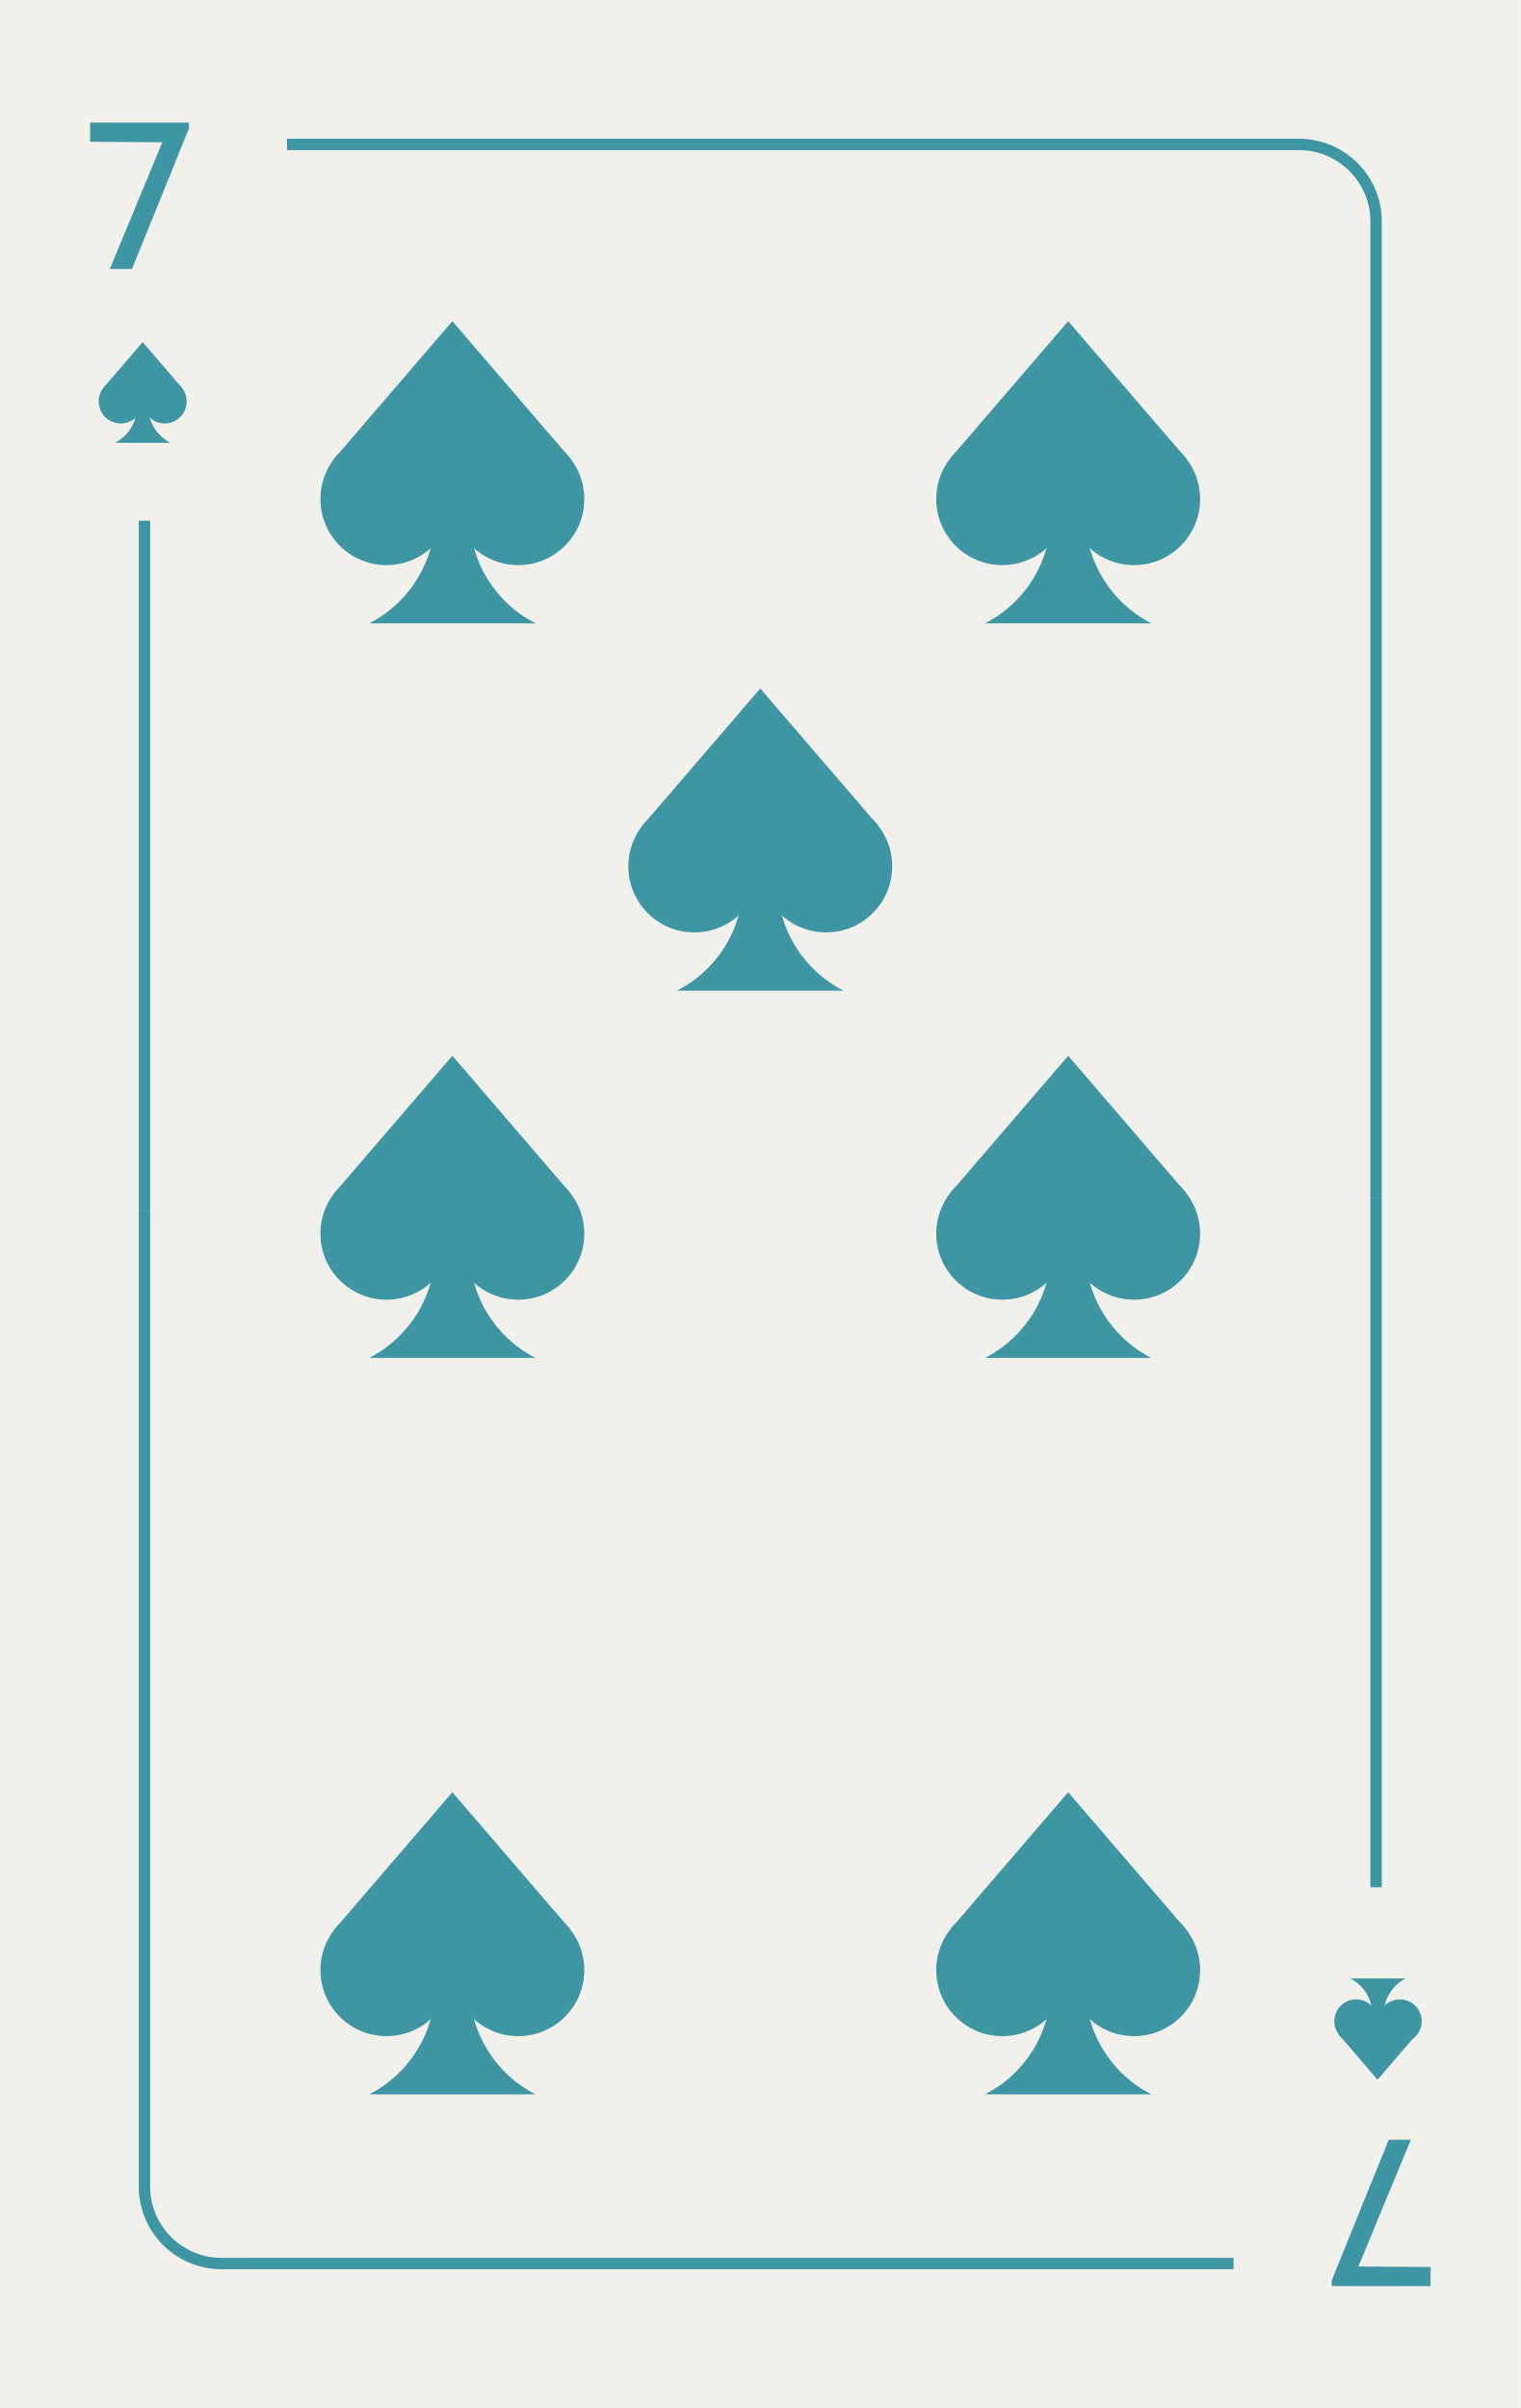
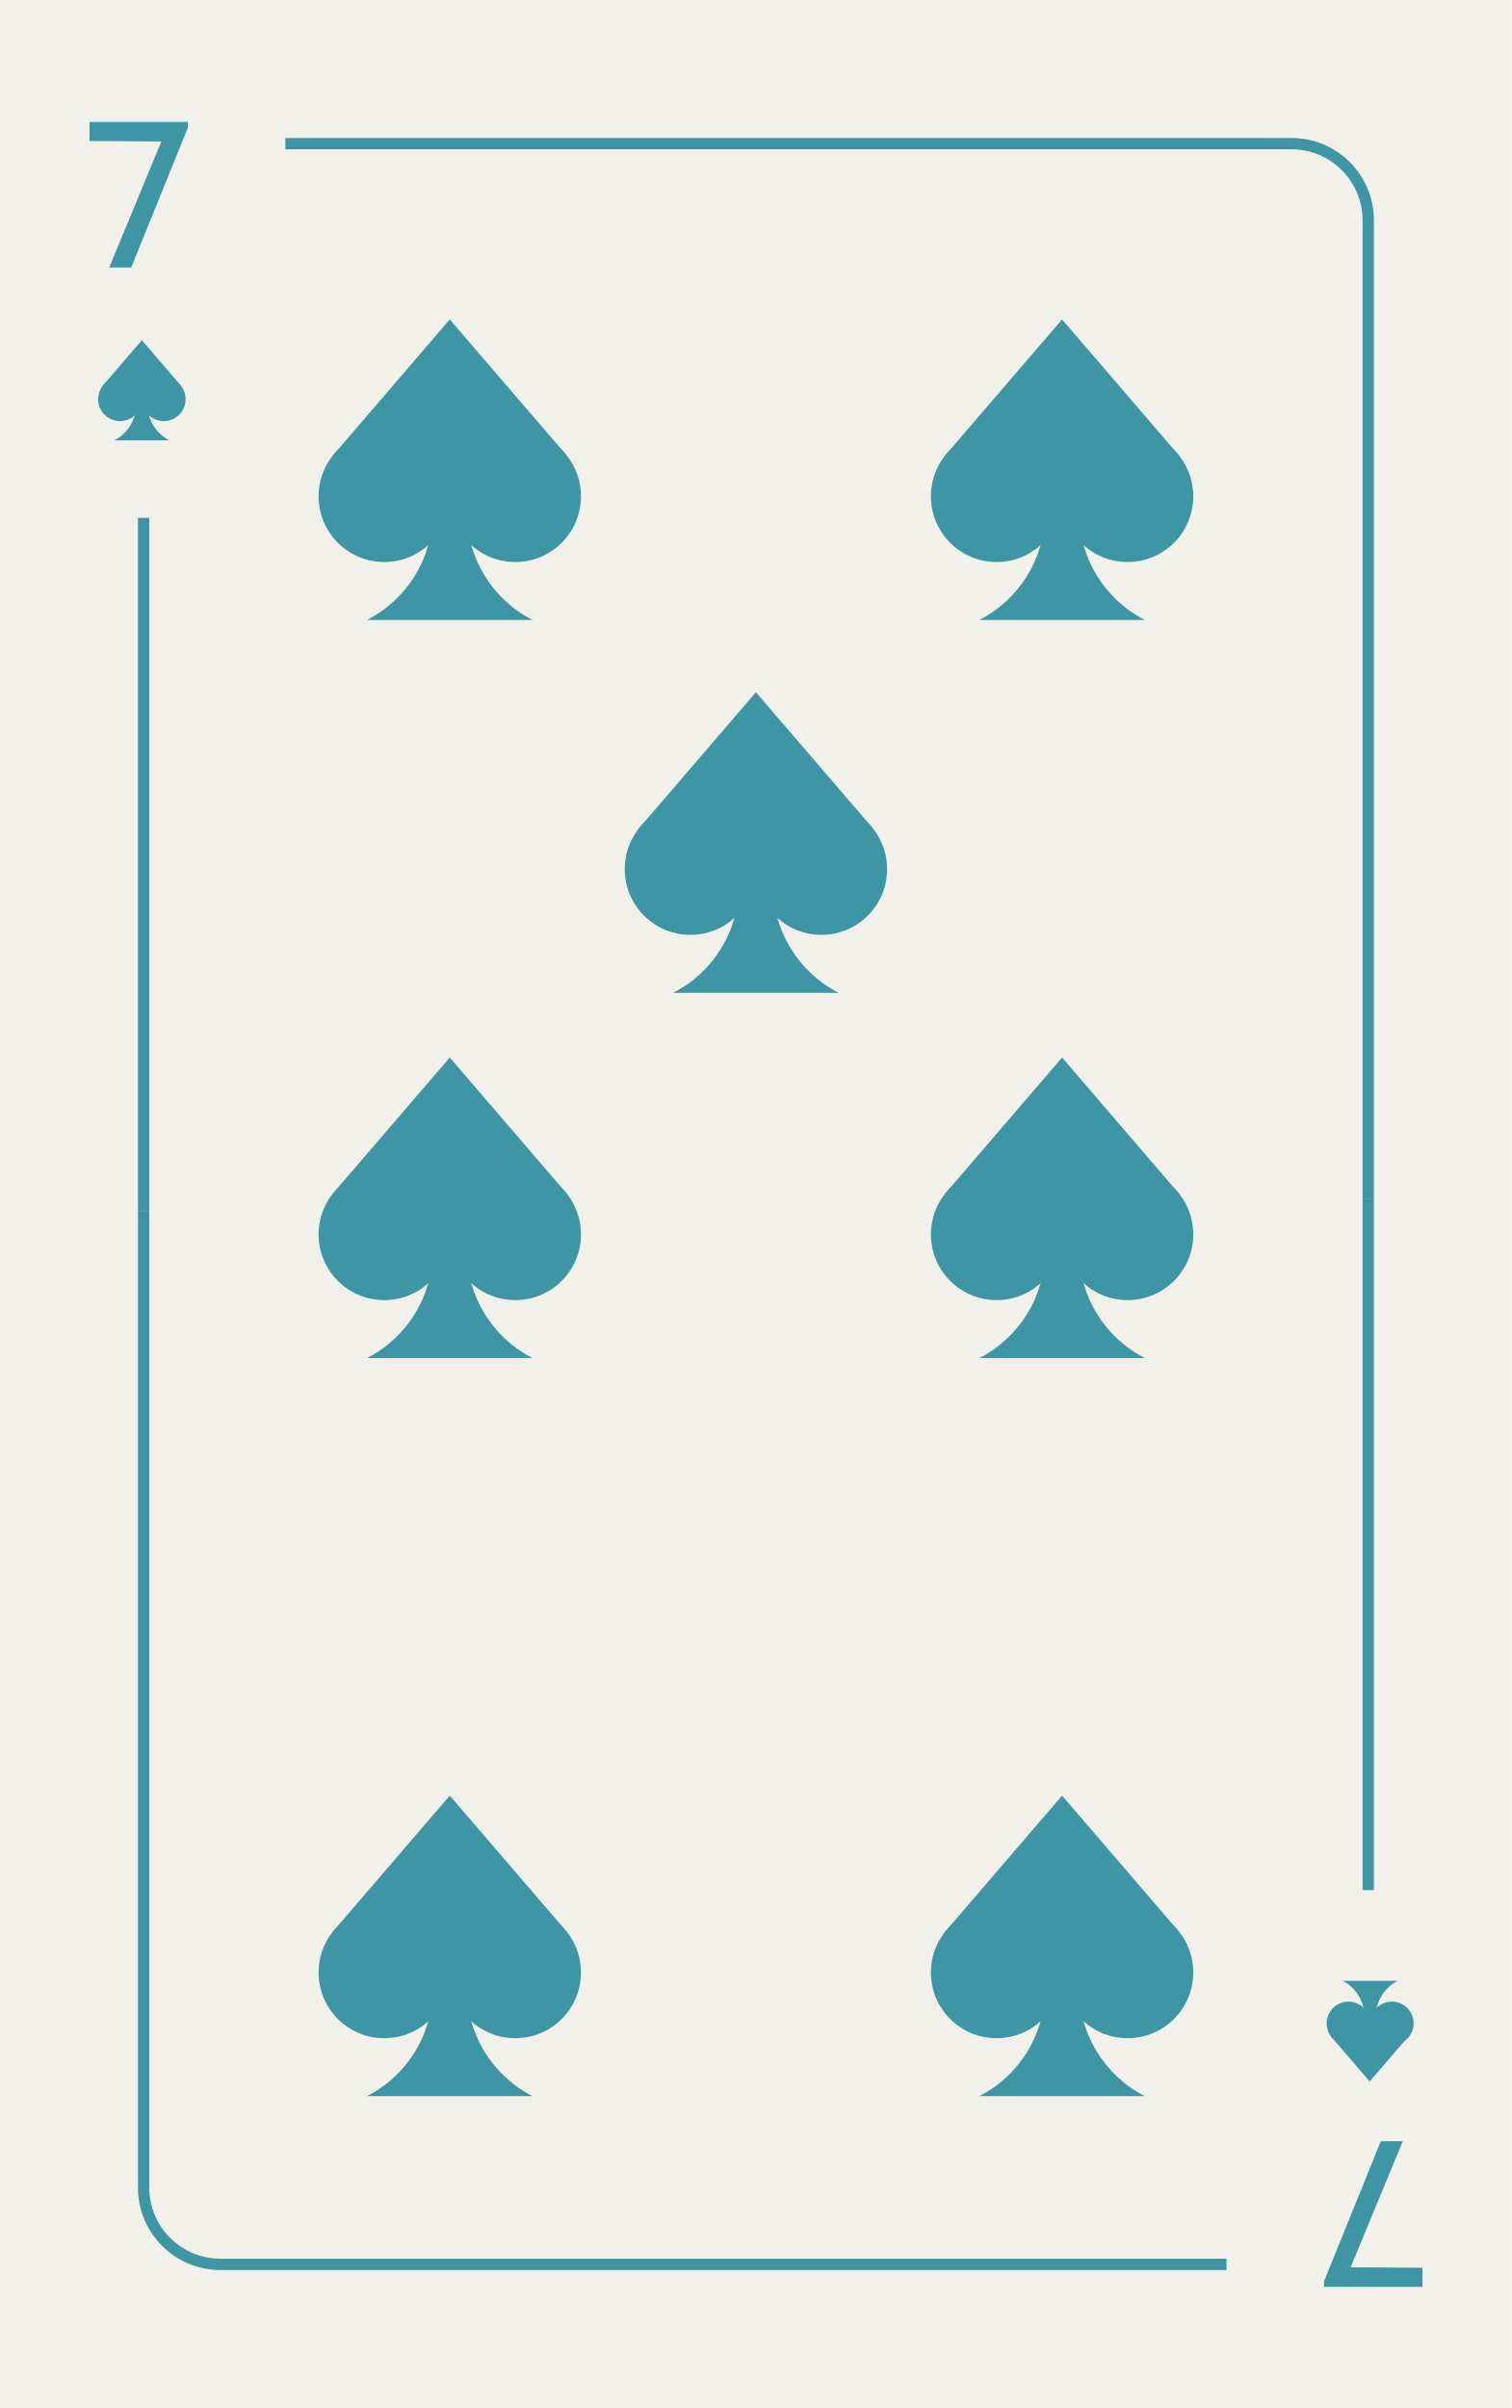
- <svg xmlns="http://www.w3.org/2000/svg" viewBox="0 0 800 1267">
+ <svg xmlns="http://www.w3.org/2000/svg" viewBox="0 0 800 1274">
  <defs>
    <style>.cls-1{fill:#f2f0eb;}.cls-2{fill:#3e95a3;}</style>
  </defs>
  <g id="Layer_2" data-name="Layer 2">
-     <rect class="cls-1" width="800" height="1267" />
+     <rect class="cls-1" width="800" height="1274" />
  </g>
  <g id="Layer_1" data-name="Layer 1">
    <polygon class="cls-2" points="95.75 204.07 75.07 210.66 54.39 204.07 75.07 180 95.75 204.07" />
    <circle class="cls-2" cx="63.52" cy="211.2" r="11.59" />
    <circle class="cls-2" cx="86.62" cy="211.2" r="11.59" />
    <path class="cls-2" d="M89.66,233H60.47a21.27,21.27,0,0,0,11.59-18.94V205h6v9.06A21.28,21.28,0,0,0,89.66,233Z" />
    <polygon class="cls-2" points="300.05 241.21 238 260.98 175.95 241.21 238 169 300.05 241.21" />
    <circle class="cls-2" cx="203.35" cy="262.59" r="34.76" />
    <circle class="cls-2" cx="272.65" cy="262.59" r="34.76" />
    <path class="cls-2" d="M281.79,328H194.21A63.84,63.84,0,0,0,229,271.17V244H247v27.17A63.84,63.84,0,0,0,281.79,328Z" />
    <polygon class="cls-2" points="624.04 241.21 562 260.98 499.95 241.21 562 169 624.04 241.21" />
    <circle class="cls-2" cx="527.35" cy="262.59" r="34.76" />
    <circle class="cls-2" cx="596.65" cy="262.59" r="34.76" />
    <path class="cls-2" d="M605.79,328H518.21A63.84,63.84,0,0,0,553,271.17V244H571v27.17A63.84,63.84,0,0,0,605.79,328Z" />
-     <polygon class="cls-2" points="462.05 434.45 400 454.23 337.95 434.45 400 362.25 462.05 434.45" />
-     <circle class="cls-2" cx="365.35" cy="455.84" r="34.76" />
-     <circle class="cls-2" cx="434.65" cy="455.84" r="34.76" />
-     <path class="cls-2" d="M443.79,521.25H356.21A63.84,63.84,0,0,0,391,464.42V437.25H409v27.17a63.84,63.84,0,0,0,34.76,56.83Z" />
-     <polygon class="cls-2" points="300.05 627.71 238 647.48 175.95 627.71 238 555.5 300.05 627.71" />
-     <circle class="cls-2" cx="203.35" cy="649.09" r="34.76" />
-     <circle class="cls-2" cx="272.65" cy="649.09" r="34.76" />
-     <path class="cls-2" d="M281.79,714.5H194.21A63.84,63.84,0,0,0,229,657.67V630.5H247v27.17a63.84,63.84,0,0,0,34.76,56.83Z" />
-     <polygon class="cls-2" points="624.04 627.71 562 647.48 499.95 627.71 562 555.5 624.04 627.71" />
-     <circle class="cls-2" cx="527.35" cy="649.09" r="34.76" />
-     <circle class="cls-2" cx="596.65" cy="649.09" r="34.76" />
-     <path class="cls-2" d="M605.79,714.5H518.21A63.84,63.84,0,0,0,553,657.67V630.5H571v27.17a63.84,63.84,0,0,0,34.76,56.83Z" />
-     <polygon class="cls-2" points="300.05 1015.21 238 1034.98 175.95 1015.21 238 943 300.05 1015.21" />
-     <circle class="cls-2" cx="203.35" cy="1036.59" r="34.76" />
-     <circle class="cls-2" cx="272.65" cy="1036.59" r="34.76" />
-     <path class="cls-2" d="M281.79,1102H194.21A63.84,63.84,0,0,0,229,1045.17V1018H247v27.17A63.84,63.84,0,0,0,281.79,1102Z" />
-     <polygon class="cls-2" points="624.04 1015.21 562 1034.98 499.95 1015.21 562 943 624.04 1015.21" />
-     <circle class="cls-2" cx="527.35" cy="1036.59" r="34.76" />
-     <circle class="cls-2" cx="596.65" cy="1036.59" r="34.76" />
-     <path class="cls-2" d="M605.79,1102H518.21A63.84,63.84,0,0,0,553,1045.17V1018H571v27.17A63.84,63.84,0,0,0,605.79,1102Z" />
-     <polygon class="cls-2" points="704.08 1070.18 724.76 1063.59 745.45 1070.18 724.76 1094.25 704.08 1070.18" />
-     <circle class="cls-2" cx="736.5" cy="1063.5" r="11.5" />
-     <circle class="cls-2" cx="713.5" cy="1063.5" r="11.5" />
-     <path class="cls-2" d="M710.45,1041h29.09A21.27,21.27,0,0,0,728,1059.91V1069h-6v-9.09A21.26,21.26,0,0,0,710.45,1041Z" />
+     <polygon class="cls-2" points="462.05 438.45 400 458.23 337.95 438.45 400 366.25 462.05 438.45" />
+     <circle class="cls-2" cx="365.35" cy="459.84" r="34.76" />
+     <circle class="cls-2" cx="434.65" cy="459.84" r="34.76" />
+     <path class="cls-2" d="M443.79,525.25H356.21A63.84,63.84,0,0,0,391,468.42V441.25H409v27.17a63.84,63.84,0,0,0,34.76,56.83Z" />
+     <polygon class="cls-2" points="300.05 631.71 238 651.48 175.95 631.71 238 559.5 300.05 631.71" />
+     <circle class="cls-2" cx="203.35" cy="653.09" r="34.76" />
+     <circle class="cls-2" cx="272.65" cy="653.09" r="34.76" />
+     <path class="cls-2" d="M281.79,718.5H194.21A63.84,63.84,0,0,0,229,661.67V634.5H247v27.17a63.84,63.84,0,0,0,34.76,56.83Z" />
+     <polygon class="cls-2" points="624.04 631.71 562 651.48 499.95 631.71 562 559.5 624.04 631.71" />
+     <circle class="cls-2" cx="527.35" cy="653.09" r="34.76" />
+     <circle class="cls-2" cx="596.65" cy="653.09" r="34.76" />
+     <path class="cls-2" d="M605.79,718.5H518.21A63.84,63.84,0,0,0,553,661.67V634.5H571v27.17a63.84,63.84,0,0,0,34.76,56.83Z" />
+     <polygon class="cls-2" points="300.05 1022.21 238 1041.98 175.95 1022.21 238 950 300.05 1022.21" />
+     <circle class="cls-2" cx="203.35" cy="1043.59" r="34.76" />
+     <circle class="cls-2" cx="272.65" cy="1043.59" r="34.76" />
+     <path class="cls-2" d="M281.79,1109H194.21A63.84,63.84,0,0,0,229,1052.17V1025H247v27.17A63.84,63.84,0,0,0,281.79,1109Z" />
+     <polygon class="cls-2" points="624.04 1022.21 562 1041.98 499.95 1022.21 562 950 624.04 1022.21" />
+     <circle class="cls-2" cx="527.35" cy="1043.59" r="34.76" />
+     <circle class="cls-2" cx="596.65" cy="1043.59" r="34.76" />
+     <path class="cls-2" d="M605.79,1109H518.21A63.84,63.84,0,0,0,553,1052.17V1025H571v27.17A63.84,63.84,0,0,0,605.79,1109Z" />
+     <polygon class="cls-2" points="704.08 1077.18 724.76 1070.59 745.45 1077.18 724.76 1101.25 704.08 1077.18" />
+     <circle class="cls-2" cx="736.5" cy="1070.5" r="11.5" />
+     <circle class="cls-2" cx="713.5" cy="1070.5" r="11.5" />
+     <path class="cls-2" d="M710.45,1048h29.09A21.27,21.27,0,0,0,728,1066.91V1076h-6v-9.09A21.26,21.26,0,0,0,710.45,1048Z" />
    <path class="cls-2" d="M85.39,74.85l-38-.24V64.53H99.43v3l-30,74H57.79Z" />
-     <rect class="cls-2" x="73" y="274" width="6" height="363" />
-     <path class="cls-2" d="M727,630h-6V116.54A37.58,37.58,0,0,0,683.46,79H151V73H683.46A43.59,43.59,0,0,1,727,116.54Z" />
-     <path class="cls-2" d="M714.68,1192.56l38,.24v10.08H700.64v-3l30-74h11.64Z" />
-     <rect class="cls-2" x="721" y="630" width="6" height="363" />
-     <path class="cls-2" d="M649,1194H116.54A43.59,43.59,0,0,1,73,1150.46V637h6v513.46A37.58,37.58,0,0,0,116.54,1188H649Z" />
+     <rect class="cls-2" x="73" y="274" width="6" height="367" />
+     <path class="cls-2" d="M727,634h-6V116.54A37.58,37.58,0,0,0,683.46,79H151V73H683.46A43.59,43.59,0,0,1,727,116.54Z" />
+     <path class="cls-2" d="M714.68,1199.56l38,.24v10.08H700.64v-3l30-74h11.64Z" />
+     <rect class="cls-2" x="721" y="634" width="6" height="366" />
+     <path class="cls-2" d="M649,1201H116.54A43.59,43.59,0,0,1,73,1157.46V641h6v516.46A37.58,37.58,0,0,0,116.54,1195H649Z" />
  </g>
</svg>
